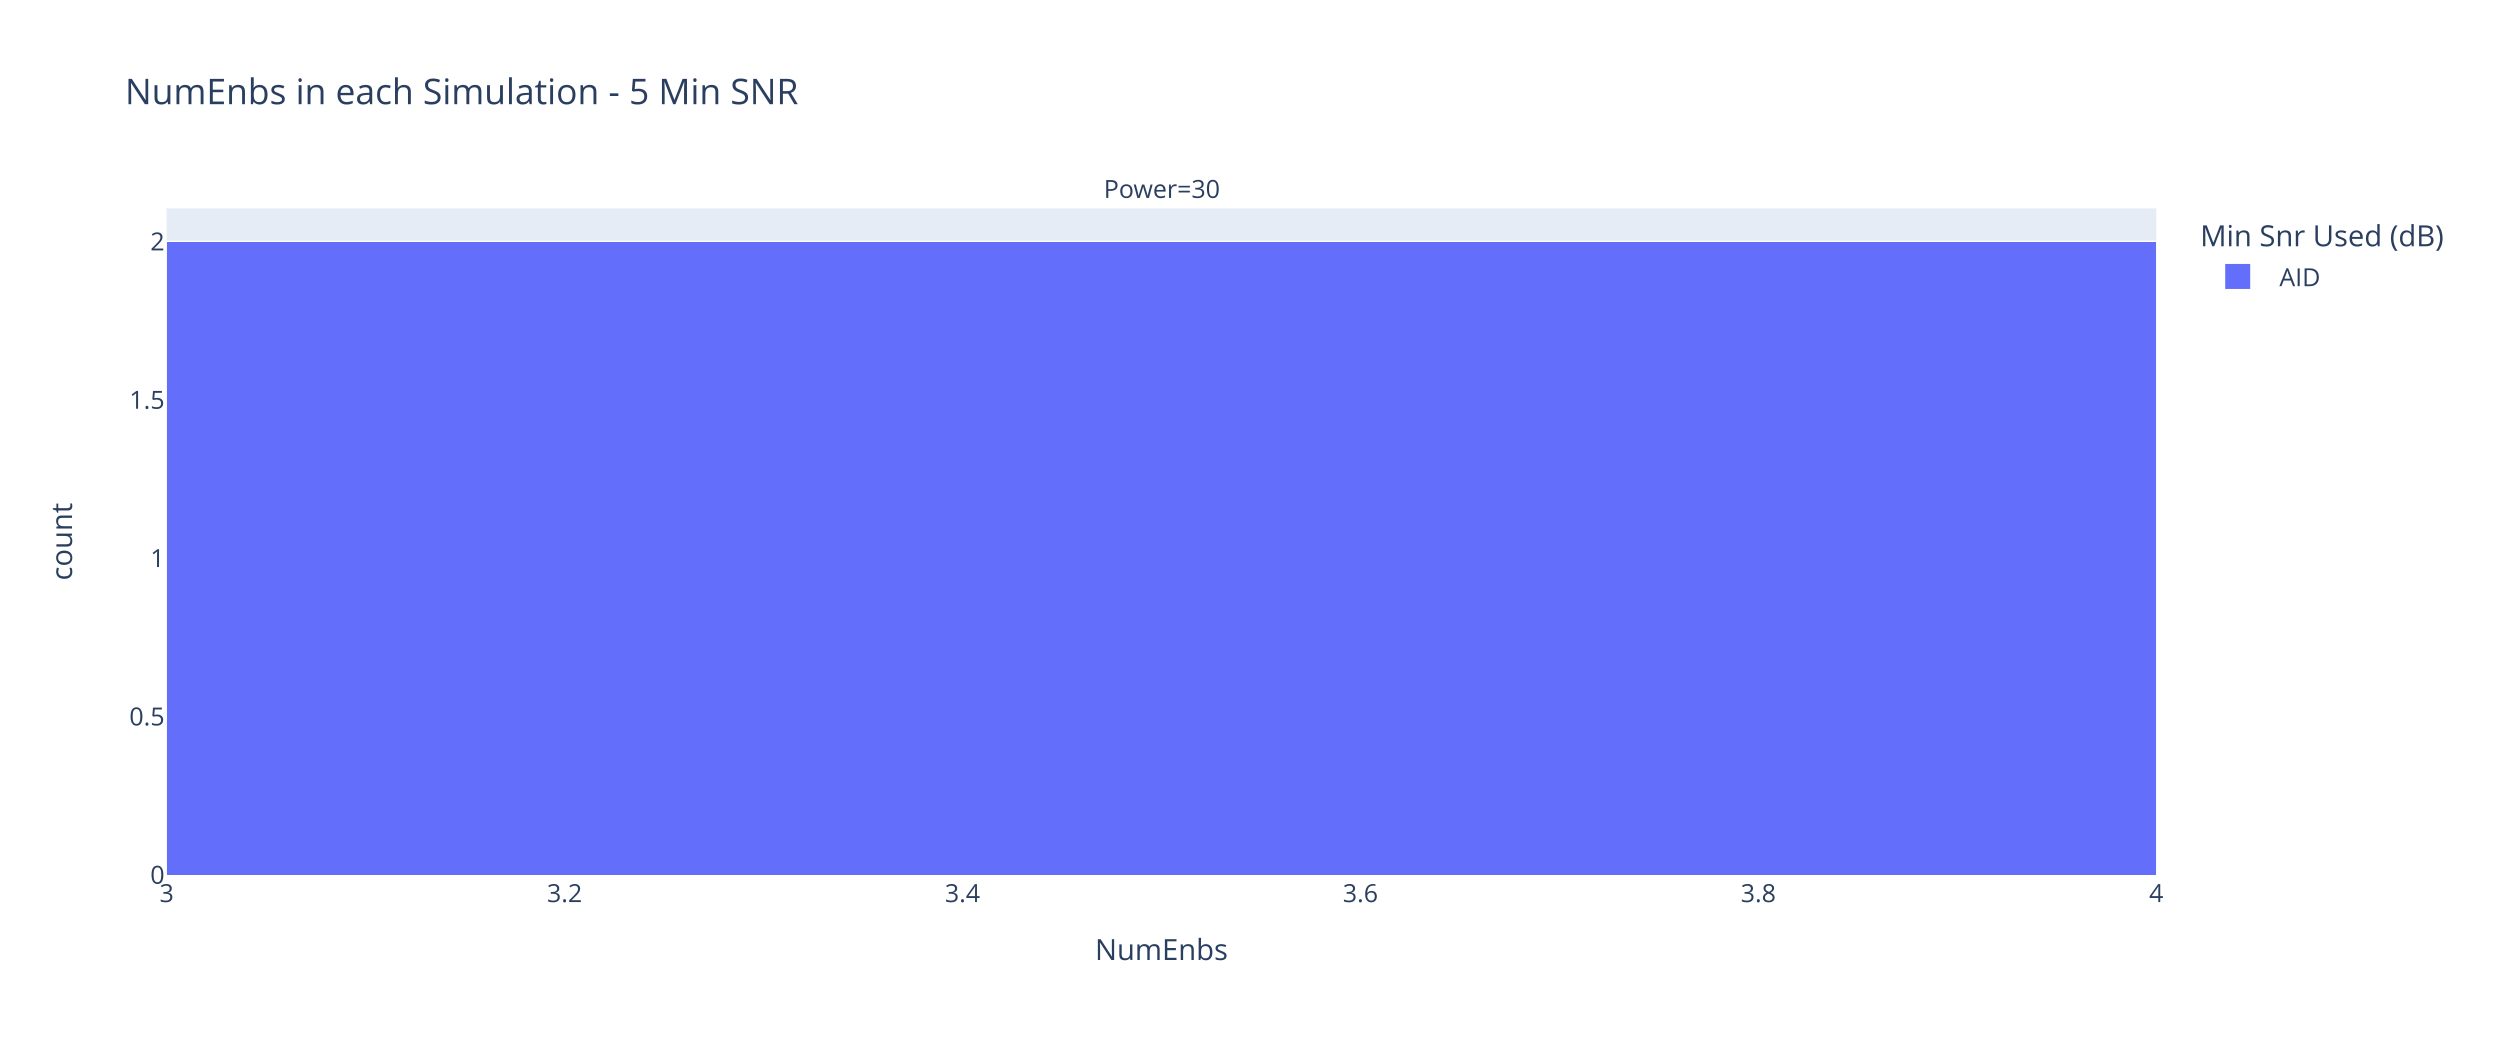
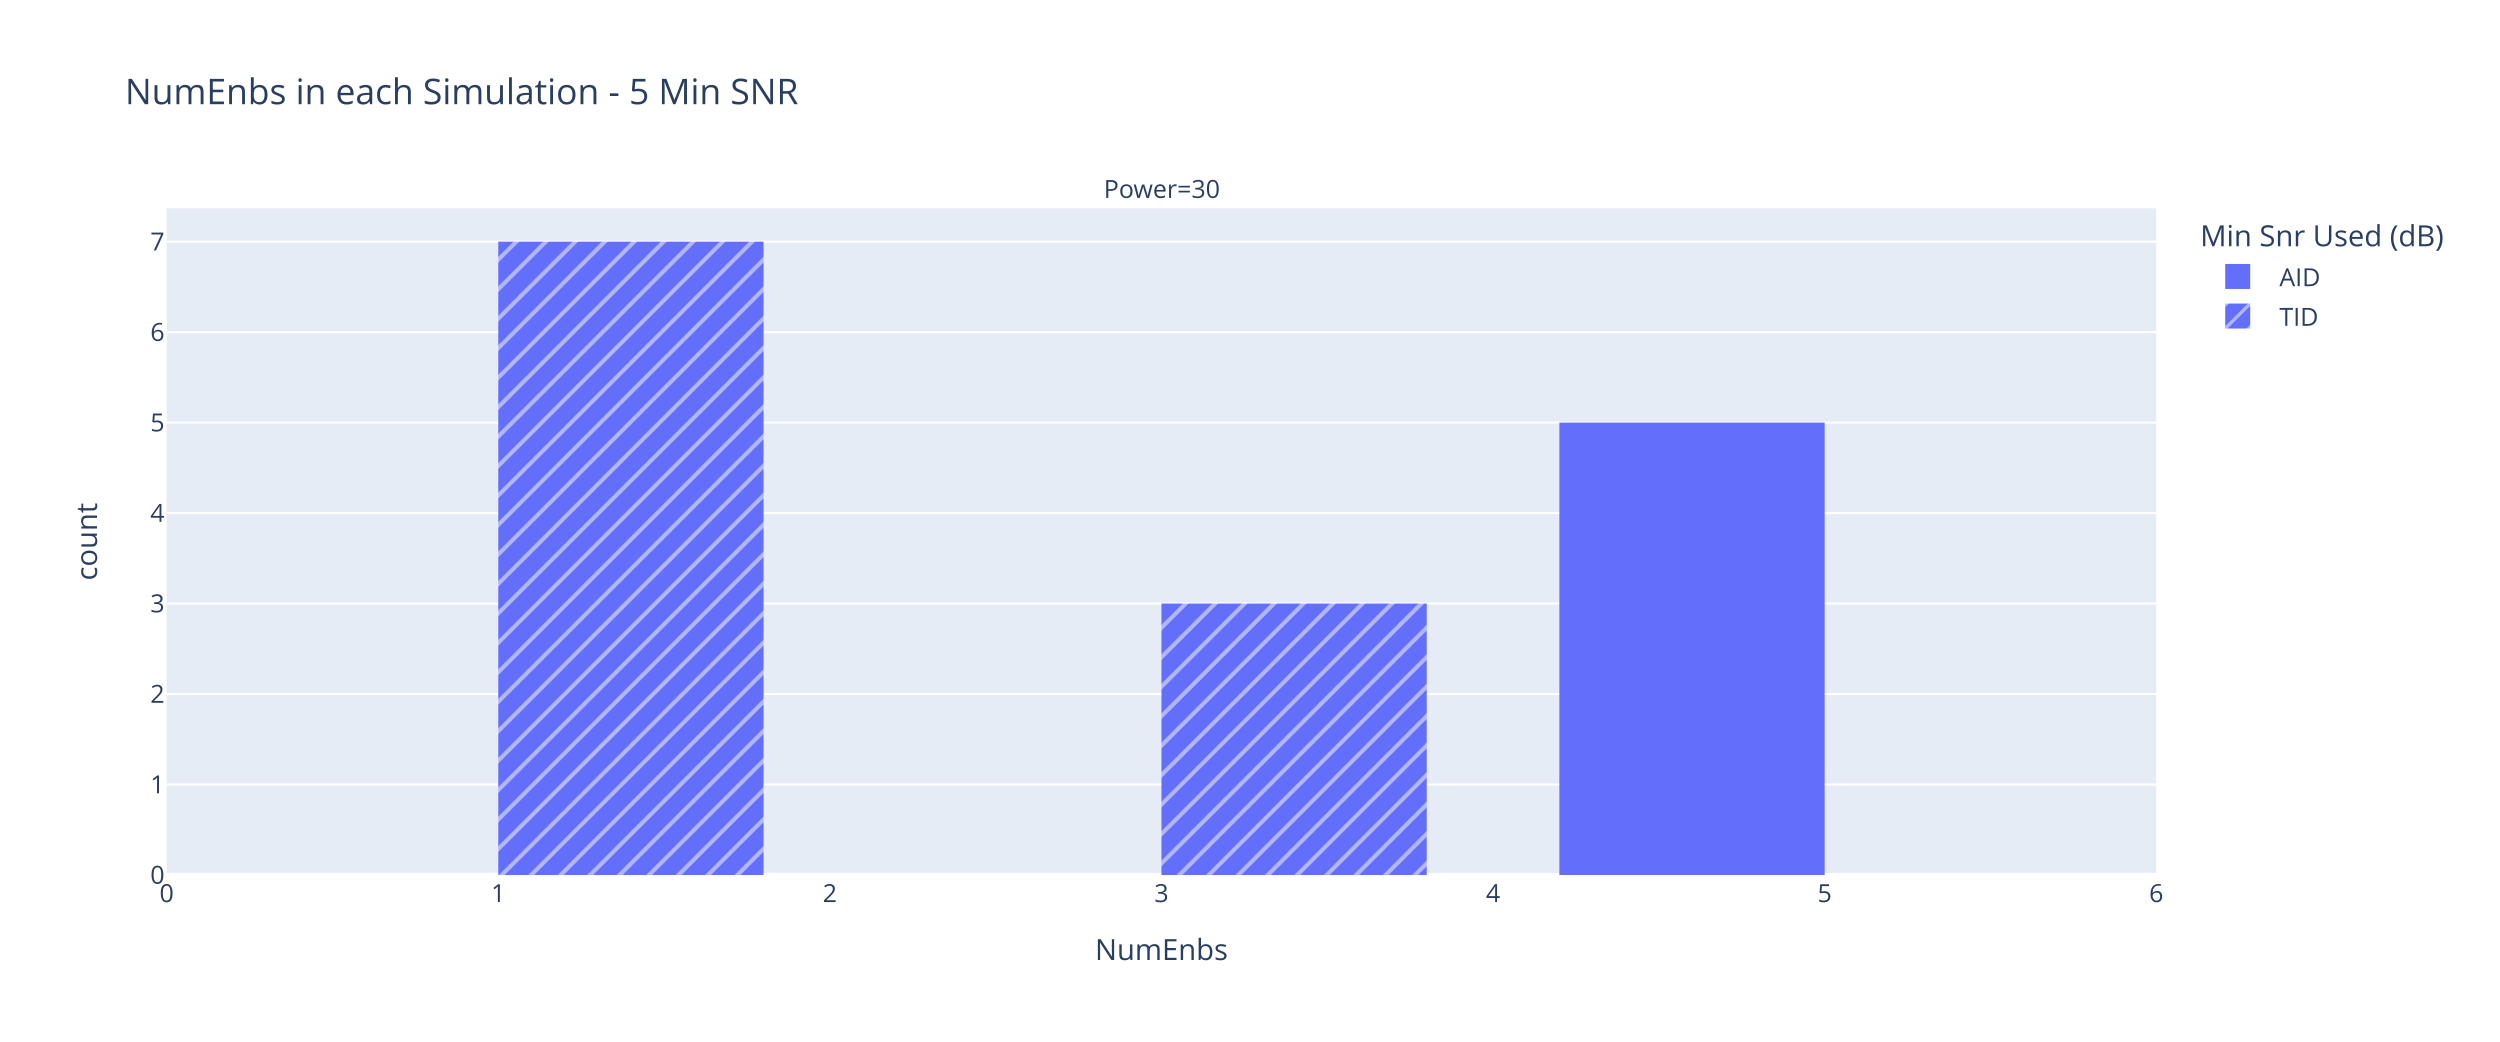
<svg xmlns="http://www.w3.org/2000/svg" class="main-svg" width="1200" height="500" style="" viewBox="0 0 1200 500">
  <rect x="0" y="0" width="1200" height="500" style="fill: rgb(255, 255, 255); fill-opacity: 1;" />
-   <defs id="defs-42fb25">
+   <defs id="defs-834c64">
    <g class="clips">
-       <clipPath id="clip42fb25xyplot" class="plotclip">
+       <clipPath id="clip834c64xyplot" class="plotclip">
        <rect width="955" height="320" />
      </clipPath>
-       <clipPath class="axesclip" id="clip42fb25x">
+       <clipPath class="axesclip" id="clip834c64x">
        <rect x="80" y="0" width="955" height="500" />
      </clipPath>
-       <clipPath class="axesclip" id="clip42fb25y">
+       <clipPath class="axesclip" id="clip834c64y">
        <rect x="0" y="100" width="1200" height="320" />
      </clipPath>
-       <clipPath class="axesclip" id="clip42fb25xy">
+       <clipPath class="axesclip" id="clip834c64xy">
        <rect x="80" y="100" width="955" height="320" />
      </clipPath>
    </g>
    <g class="gradients" />
-     <g class="patterns" />
+     <g class="patterns">
+       <pattern id="p834c64-legend-2dda8e" width="14.142px" height="14.142px" patternUnits="userSpaceOnUse" patternTransform="scale(0.8)">
+         <rect width="14.142px" height="14.142px" fill="rgb(99, 110, 250)" fill-opacity="1" />
+         <path d="M-3.536,3.536l7.071,-7.071M0,14.142L14.142,0M10.607,17.678l7.071,-7.071" opacity="0.5" stroke="rgb(255, 255, 255)" stroke-width="2px" />
+       </pattern>
+       <pattern id="p834c64-2dda8e" width="14.142px" height="14.142px" patternUnits="userSpaceOnUse" patternTransform="">
+         <rect width="14.142px" height="14.142px" fill="rgb(99, 110, 250)" fill-opacity="1" />
+         <path d="M-3.536,3.536l7.071,-7.071M0,14.142L14.142,0M10.607,17.678l7.071,-7.071" opacity="0.5" stroke="rgb(255, 255, 255)" stroke-width="2px" />
+       </pattern>
+     </g>
  </defs>
  <g class="bglayer">
    <rect class="bg" x="80" y="100" width="955" height="320" style="fill: rgb(229, 236, 246); fill-opacity: 1; stroke-width: 0;" />
  </g>
  <g class="layer-below">
    <g class="imagelayer" />
    <g class="shapelayer" />
  </g>
  <g class="cartesianlayer">
    <g class="subplot xy">
      <g class="layer-subplot">
        <g class="shapelayer" />
        <g class="imagelayer" />
      </g>
      <g class="minor-gridlayer">
        <g class="x" />
        <g class="y" />
      </g>
      <g class="gridlayer">
        <g class="x" />
        <g class="y">
-           <path class="ygrid crisp" transform="translate(0,344)" d="M80,0h955" style="stroke: rgb(255, 255, 255); stroke-opacity: 1; stroke-width: 1px;" />
-           <path class="ygrid crisp" transform="translate(0,268)" d="M80,0h955" style="stroke: rgb(255, 255, 255); stroke-opacity: 1; stroke-width: 1px;" />
-           <path class="ygrid crisp" transform="translate(0,192)" d="M80,0h955" style="stroke: rgb(255, 255, 255); stroke-opacity: 1; stroke-width: 1px;" />
+           <path class="ygrid crisp" transform="translate(0,376.57)" d="M80,0h955" style="stroke: rgb(255, 255, 255); stroke-opacity: 1; stroke-width: 1px;" />
+           <path class="ygrid crisp" transform="translate(0,333.14)" d="M80,0h955" style="stroke: rgb(255, 255, 255); stroke-opacity: 1; stroke-width: 1px;" />
+           <path class="ygrid crisp" transform="translate(0,289.71)" d="M80,0h955" style="stroke: rgb(255, 255, 255); stroke-opacity: 1; stroke-width: 1px;" />
+           <path class="ygrid crisp" transform="translate(0,246.29)" d="M80,0h955" style="stroke: rgb(255, 255, 255); stroke-opacity: 1; stroke-width: 1px;" />
+           <path class="ygrid crisp" transform="translate(0,202.86)" d="M80,0h955" style="stroke: rgb(255, 255, 255); stroke-opacity: 1; stroke-width: 1px;" />
+           <path class="ygrid crisp" transform="translate(0,159.43)" d="M80,0h955" style="stroke: rgb(255, 255, 255); stroke-opacity: 1; stroke-width: 1px;" />
          <path class="ygrid crisp" transform="translate(0,116)" d="M80,0h955" style="stroke: rgb(255, 255, 255); stroke-opacity: 1; stroke-width: 1px;" />
        </g>
      </g>
      <g class="zerolinelayer">
        <path class="yzl zl crisp" transform="translate(0,420)" d="M80,0h955" style="stroke: rgb(255, 255, 255); stroke-opacity: 1; stroke-width: 2px;" />
      </g>
      <path class="xlines-below" />
      <path class="ylines-below" />
      <g class="overlines-below" />
      <g class="xaxislayer-below" />
      <g class="yaxislayer-below" />
      <g class="overaxes-below" />
-       <g class="plot" transform="translate(80,100)" clip-path="url(#clip42fb25xyplot)">
+       <g class="plot" transform="translate(80,100)" clip-path="url(#clip834c64xyplot)">
        <g class="barlayer mlayer">
-           <g class="trace bars" shape-rendering="crispEdges" style="opacity: 1;">
+           <g class="trace bars" style="opacity: 1;">
            <g class="points">
              <g class="point">
-                 <path d="M0,320V16H955V320Z" style="vector-effect: non-scaling-stroke; opacity: 1; stroke-width: 0px; fill: rgb(99, 110, 250); fill-opacity: 1;" />
+                 <path d="M668.5,320V102.86H795.83V320Z" style="vector-effect: non-scaling-stroke; opacity: 1; stroke-width: 0px; fill: rgb(99, 110, 250); fill-opacity: 1;" />
+               </g>
+             </g>
+           </g>
+           <g class="trace bars" style="opacity: 1;">
+             <g class="points">
+               <g class="point">
+                 <path d="M159.17,320V16H286.5V320Z" class="pattern_filled" style="vector-effect: non-scaling-stroke; opacity: 1; stroke-width: 0px; fill: url('#p834c64-2dda8e');" />
+               </g>
+               <g class="point">
+                 <path d="M477.5,320V189.71H604.83V320Z" class="pattern_filled" style="vector-effect: non-scaling-stroke; opacity: 1; stroke-width: 0px; fill: url('#p834c64-2dda8e');" />
              </g>
            </g>
          </g>
        </g>
      </g>
      <g class="overplot" />
      <path class="xlines-above crisp" d="M0,0" style="fill: none;" />
      <path class="ylines-above crisp" d="M0,0" style="fill: none;" />
      <g class="overlines-above" />
      <g class="xaxislayer-above">
        <g class="xtick">
-           <text text-anchor="middle" x="0" y="433" transform="translate(80,0)" style="font-family: 'Open Sans', verdana, arial, sans-serif; font-size: 12px; fill: rgb(42, 63, 95); fill-opacity: 1; white-space: pre; opacity: 1;">3</text>
-         </g>
-         <g class="xtick">
-           <text text-anchor="middle" x="0" y="433" style="font-family: 'Open Sans', verdana, arial, sans-serif; font-size: 12px; fill: rgb(42, 63, 95); fill-opacity: 1; white-space: pre; opacity: 1;" transform="translate(271,0)">3.2</text>
-         </g>
-         <g class="xtick">
-           <text text-anchor="middle" x="0" y="433" style="font-family: 'Open Sans', verdana, arial, sans-serif; font-size: 12px; fill: rgb(42, 63, 95); fill-opacity: 1; white-space: pre; opacity: 1;" transform="translate(462,0)">3.4</text>
-         </g>
-         <g class="xtick">
-           <text text-anchor="middle" x="0" y="433" style="font-family: 'Open Sans', verdana, arial, sans-serif; font-size: 12px; fill: rgb(42, 63, 95); fill-opacity: 1; white-space: pre; opacity: 1;" transform="translate(653,0)">3.6</text>
-         </g>
-         <g class="xtick">
-           <text text-anchor="middle" x="0" y="433" style="font-family: 'Open Sans', verdana, arial, sans-serif; font-size: 12px; fill: rgb(42, 63, 95); fill-opacity: 1; white-space: pre; opacity: 1;" transform="translate(844,0)">3.8</text>
-         </g>
-         <g class="xtick">
-           <text text-anchor="middle" x="0" y="433" style="font-family: 'Open Sans', verdana, arial, sans-serif; font-size: 12px; fill: rgb(42, 63, 95); fill-opacity: 1; white-space: pre; opacity: 1;" transform="translate(1035,0)">4</text>
+           <text text-anchor="middle" x="0" y="433" transform="translate(80,0)" style="font-family: 'Open Sans', verdana, arial, sans-serif; font-size: 12px; fill: rgb(42, 63, 95); fill-opacity: 1; white-space: pre; opacity: 1;">0</text>
+         </g>
+         <g class="xtick">
+           <text text-anchor="middle" x="0" y="433" style="font-family: 'Open Sans', verdana, arial, sans-serif; font-size: 12px; fill: rgb(42, 63, 95); fill-opacity: 1; white-space: pre; opacity: 1;" transform="translate(239.17,0)">1</text>
+         </g>
+         <g class="xtick">
+           <text text-anchor="middle" x="0" y="433" style="font-family: 'Open Sans', verdana, arial, sans-serif; font-size: 12px; fill: rgb(42, 63, 95); fill-opacity: 1; white-space: pre; opacity: 1;" transform="translate(398.33,0)">2</text>
+         </g>
+         <g class="xtick">
+           <text text-anchor="middle" x="0" y="433" style="font-family: 'Open Sans', verdana, arial, sans-serif; font-size: 12px; fill: rgb(42, 63, 95); fill-opacity: 1; white-space: pre; opacity: 1;" transform="translate(557.5,0)">3</text>
+         </g>
+         <g class="xtick">
+           <text text-anchor="middle" x="0" y="433" style="font-family: 'Open Sans', verdana, arial, sans-serif; font-size: 12px; fill: rgb(42, 63, 95); fill-opacity: 1; white-space: pre; opacity: 1;" transform="translate(716.67,0)">4</text>
+         </g>
+         <g class="xtick">
+           <text text-anchor="middle" x="0" y="433" style="font-family: 'Open Sans', verdana, arial, sans-serif; font-size: 12px; fill: rgb(42, 63, 95); fill-opacity: 1; white-space: pre; opacity: 1;" transform="translate(875.83,0)">5</text>
+         </g>
+         <g class="xtick">
+           <text text-anchor="middle" x="0" y="433" style="font-family: 'Open Sans', verdana, arial, sans-serif; font-size: 12px; fill: rgb(42, 63, 95); fill-opacity: 1; white-space: pre; opacity: 1;" transform="translate(1035,0)">6</text>
        </g>
      </g>
      <g class="yaxislayer-above">
        <g class="ytick">
          <text text-anchor="end" x="79" y="4.2" transform="translate(0,420)" style="font-family: 'Open Sans', verdana, arial, sans-serif; font-size: 12px; fill: rgb(42, 63, 95); fill-opacity: 1; white-space: pre; opacity: 1;">0</text>
        </g>
        <g class="ytick">
-           <text text-anchor="end" x="79" y="4.2" style="font-family: 'Open Sans', verdana, arial, sans-serif; font-size: 12px; fill: rgb(42, 63, 95); fill-opacity: 1; white-space: pre; opacity: 1;" transform="translate(0,344)">0.5</text>
-         </g>
-         <g class="ytick">
-           <text text-anchor="end" x="79" y="4.2" style="font-family: 'Open Sans', verdana, arial, sans-serif; font-size: 12px; fill: rgb(42, 63, 95); fill-opacity: 1; white-space: pre; opacity: 1;" transform="translate(0,268)">1</text>
-         </g>
-         <g class="ytick">
-           <text text-anchor="end" x="79" y="4.2" style="font-family: 'Open Sans', verdana, arial, sans-serif; font-size: 12px; fill: rgb(42, 63, 95); fill-opacity: 1; white-space: pre; opacity: 1;" transform="translate(0,192)">1.5</text>
-         </g>
-         <g class="ytick">
-           <text text-anchor="end" x="79" y="4.2" style="font-family: 'Open Sans', verdana, arial, sans-serif; font-size: 12px; fill: rgb(42, 63, 95); fill-opacity: 1; white-space: pre; opacity: 1;" transform="translate(0,116)">2</text>
+           <text text-anchor="end" x="79" y="4.2" style="font-family: 'Open Sans', verdana, arial, sans-serif; font-size: 12px; fill: rgb(42, 63, 95); fill-opacity: 1; white-space: pre; opacity: 1;" transform="translate(0,376.57)">1</text>
+         </g>
+         <g class="ytick">
+           <text text-anchor="end" x="79" y="4.2" style="font-family: 'Open Sans', verdana, arial, sans-serif; font-size: 12px; fill: rgb(42, 63, 95); fill-opacity: 1; white-space: pre; opacity: 1;" transform="translate(0,333.14)">2</text>
+         </g>
+         <g class="ytick">
+           <text text-anchor="end" x="79" y="4.2" style="font-family: 'Open Sans', verdana, arial, sans-serif; font-size: 12px; fill: rgb(42, 63, 95); fill-opacity: 1; white-space: pre; opacity: 1;" transform="translate(0,289.71)">3</text>
+         </g>
+         <g class="ytick">
+           <text text-anchor="end" x="79" y="4.2" style="font-family: 'Open Sans', verdana, arial, sans-serif; font-size: 12px; fill: rgb(42, 63, 95); fill-opacity: 1; white-space: pre; opacity: 1;" transform="translate(0,246.29)">4</text>
+         </g>
+         <g class="ytick">
+           <text text-anchor="end" x="79" y="4.2" style="font-family: 'Open Sans', verdana, arial, sans-serif; font-size: 12px; fill: rgb(42, 63, 95); fill-opacity: 1; white-space: pre; opacity: 1;" transform="translate(0,202.86)">5</text>
+         </g>
+         <g class="ytick">
+           <text text-anchor="end" x="79" y="4.2" style="font-family: 'Open Sans', verdana, arial, sans-serif; font-size: 12px; fill: rgb(42, 63, 95); fill-opacity: 1; white-space: pre; opacity: 1;" transform="translate(0,159.43)">6</text>
+         </g>
+         <g class="ytick">
+           <text text-anchor="end" x="79" y="4.2" style="font-family: 'Open Sans', verdana, arial, sans-serif; font-size: 12px; fill: rgb(42, 63, 95); fill-opacity: 1; white-space: pre; opacity: 1;" transform="translate(0,116)">7</text>
        </g>
      </g>
      <g class="overaxes-above" />
    </g>
  </g>
  <g class="polarlayer" />
  <g class="smithlayer" />
  <g class="ternarylayer" />
  <g class="geolayer" />
  <g class="funnelarealayer" />
  <g class="pielayer" />
  <g class="iciclelayer" />
  <g class="treemaplayer" />
  <g class="sunburstlayer" />
  <g class="glimages" />
-   <defs id="topdefs-42fb25">
+   <defs id="topdefs-834c64">
    <g class="clips" />
-     <clipPath id="legend42fb25">
-       <rect width="134" height="48" x="0" y="0" />
+     <clipPath id="legend834c64">
+       <rect width="134" height="67" x="0" y="0" />
    </clipPath>
  </defs>
  <g class="layer-above">
    <g class="imagelayer" />
    <g class="shapelayer" />
  </g>
  <g class="infolayer">
    <g class="legend" pointer-events="all" transform="translate(1054.1,100)">
-       <rect class="bg" shape-rendering="crispEdges" width="134" height="48" x="0" y="0" style="stroke: rgb(68, 68, 68); stroke-opacity: 1; fill: rgb(255, 255, 255); fill-opacity: 1; stroke-width: 0px;" />
-       <g class="scrollbox" transform="" clip-path="url(#legend42fb25)">
+       <rect class="bg" shape-rendering="crispEdges" width="134" height="67" x="0" y="0" style="stroke: rgb(68, 68, 68); stroke-opacity: 1; fill: rgb(255, 255, 255); fill-opacity: 1; stroke-width: 0px;" />
+       <g class="scrollbox" transform="" clip-path="url(#legend834c64)">
        <text class="legendtitletext" text-anchor="start" x="2" y="18.2" style="font-family: 'Open Sans', verdana, arial, sans-serif; font-size: 14px; fill: rgb(42, 63, 95); fill-opacity: 1; white-space: pre;">Min Snr Used (dB)</text>
        <g class="groups" transform="">
          <g class="traces" transform="translate(0,32.7)" style="opacity: 1;">
            <text class="legendtext" text-anchor="start" x="40" y="4.68" style="font-family: 'Open Sans', verdana, arial, sans-serif; font-size: 12px; fill: rgb(42, 63, 95); fill-opacity: 1; white-space: pre;">AID</text>
            <g class="layers" style="opacity: 1;">
              <g class="legendfill" />
              <g class="legendlines" />
              <g class="legendsymbols">
                <g class="legendpoints">
                  <path class="legendundefined" d="M6,6H-6V-6H6Z" transform="translate(20,0)" style="stroke-width: 0px; fill: rgb(99, 110, 250); fill-opacity: 1;" />
                </g>
              </g>
            </g>
            <rect class="legendtoggle" x="0" y="-9.5" width="63.5" height="19" style="fill: rgb(0, 0, 0); fill-opacity: 0;" />
          </g>
        </g>
+         <g class="groups" transform="">
+           <g class="traces" transform="translate(0,51.7)" style="opacity: 1;">
+             <text class="legendtext" text-anchor="start" x="40" y="4.68" style="font-family: 'Open Sans', verdana, arial, sans-serif; font-size: 12px; fill: rgb(42, 63, 95); fill-opacity: 1; white-space: pre;">TID</text>
+             <g class="layers" style="opacity: 1;">
+               <g class="legendfill" />
+               <g class="legendlines" />
+               <g class="legendsymbols">
+                 <g class="legendpoints">
+                   <path class="legendundefined pattern_filled" d="M6,6H-6V-6H6Z" transform="translate(20,0)" style="stroke-width: 0px; fill: url('#p834c64-legend-2dda8e');" />
+                 </g>
+               </g>
+             </g>
+             <rect class="legendtoggle" x="0" y="-9.5" width="63.5" height="19" style="fill: rgb(0, 0, 0); fill-opacity: 0;" />
+           </g>
+         </g>
      </g>
      <rect class="scrollbar" rx="20" ry="3" width="0" height="0" x="0" y="0" style="fill: rgb(128, 139, 164); fill-opacity: 1;" />
    </g>
    <g class="g-gtitle">
      <text class="gtitle" x="60" y="50" text-anchor="start" dy="0em" style="font-family: 'Open Sans', verdana, arial, sans-serif; font-size: 17px; fill: rgb(42, 63, 95); opacity: 1; font-weight: normal; white-space: pre;">NumEnbs in each Simulation - 5 Min SNR</text>
    </g>
    <g class="g-xtitle">
      <text class="xtitle" x="557.5" y="460.8" text-anchor="middle" style="font-family: 'Open Sans', verdana, arial, sans-serif; font-size: 14px; fill: rgb(42, 63, 95); opacity: 1; font-weight: normal; white-space: pre;">NumEnbs</text>
    </g>
    <g class="g-ytitle">
-       <text class="ytitle" transform="rotate(-90,34.575,260)" x="34.575" y="260" text-anchor="middle" style="font-family: 'Open Sans', verdana, arial, sans-serif; font-size: 14px; fill: rgb(42, 63, 95); opacity: 1; font-weight: normal; white-space: pre;">count</text>
+       <text class="ytitle" transform="rotate(-90,46.55938,260)" x="46.559" y="260" text-anchor="middle" style="font-family: 'Open Sans', verdana, arial, sans-serif; font-size: 14px; fill: rgb(42, 63, 95); opacity: 1; font-weight: normal; white-space: pre;">count</text>
    </g>
    <g class="annotation" data-index="0" style="opacity: 1;">
      <g class="annotation-text-g" transform="rotate(0,557.5,90.5)">
        <g class="cursor-pointer" transform="translate(525,81)">
          <rect class="bg" x="0.5" y="0.5" width="65" height="18" style="stroke-width: 1px; stroke: rgb(0, 0, 0); stroke-opacity: 0; fill: rgb(0, 0, 0); fill-opacity: 0;" />
          <text class="annotation-text" text-anchor="middle" x="32.703" y="14" style="font-family: 'Open Sans', verdana, arial, sans-serif; font-size: 12px; fill: rgb(42, 63, 95); fill-opacity: 1; white-space: pre;">Power=30</text>
        </g>
      </g>
    </g>
  </g>
</svg>
